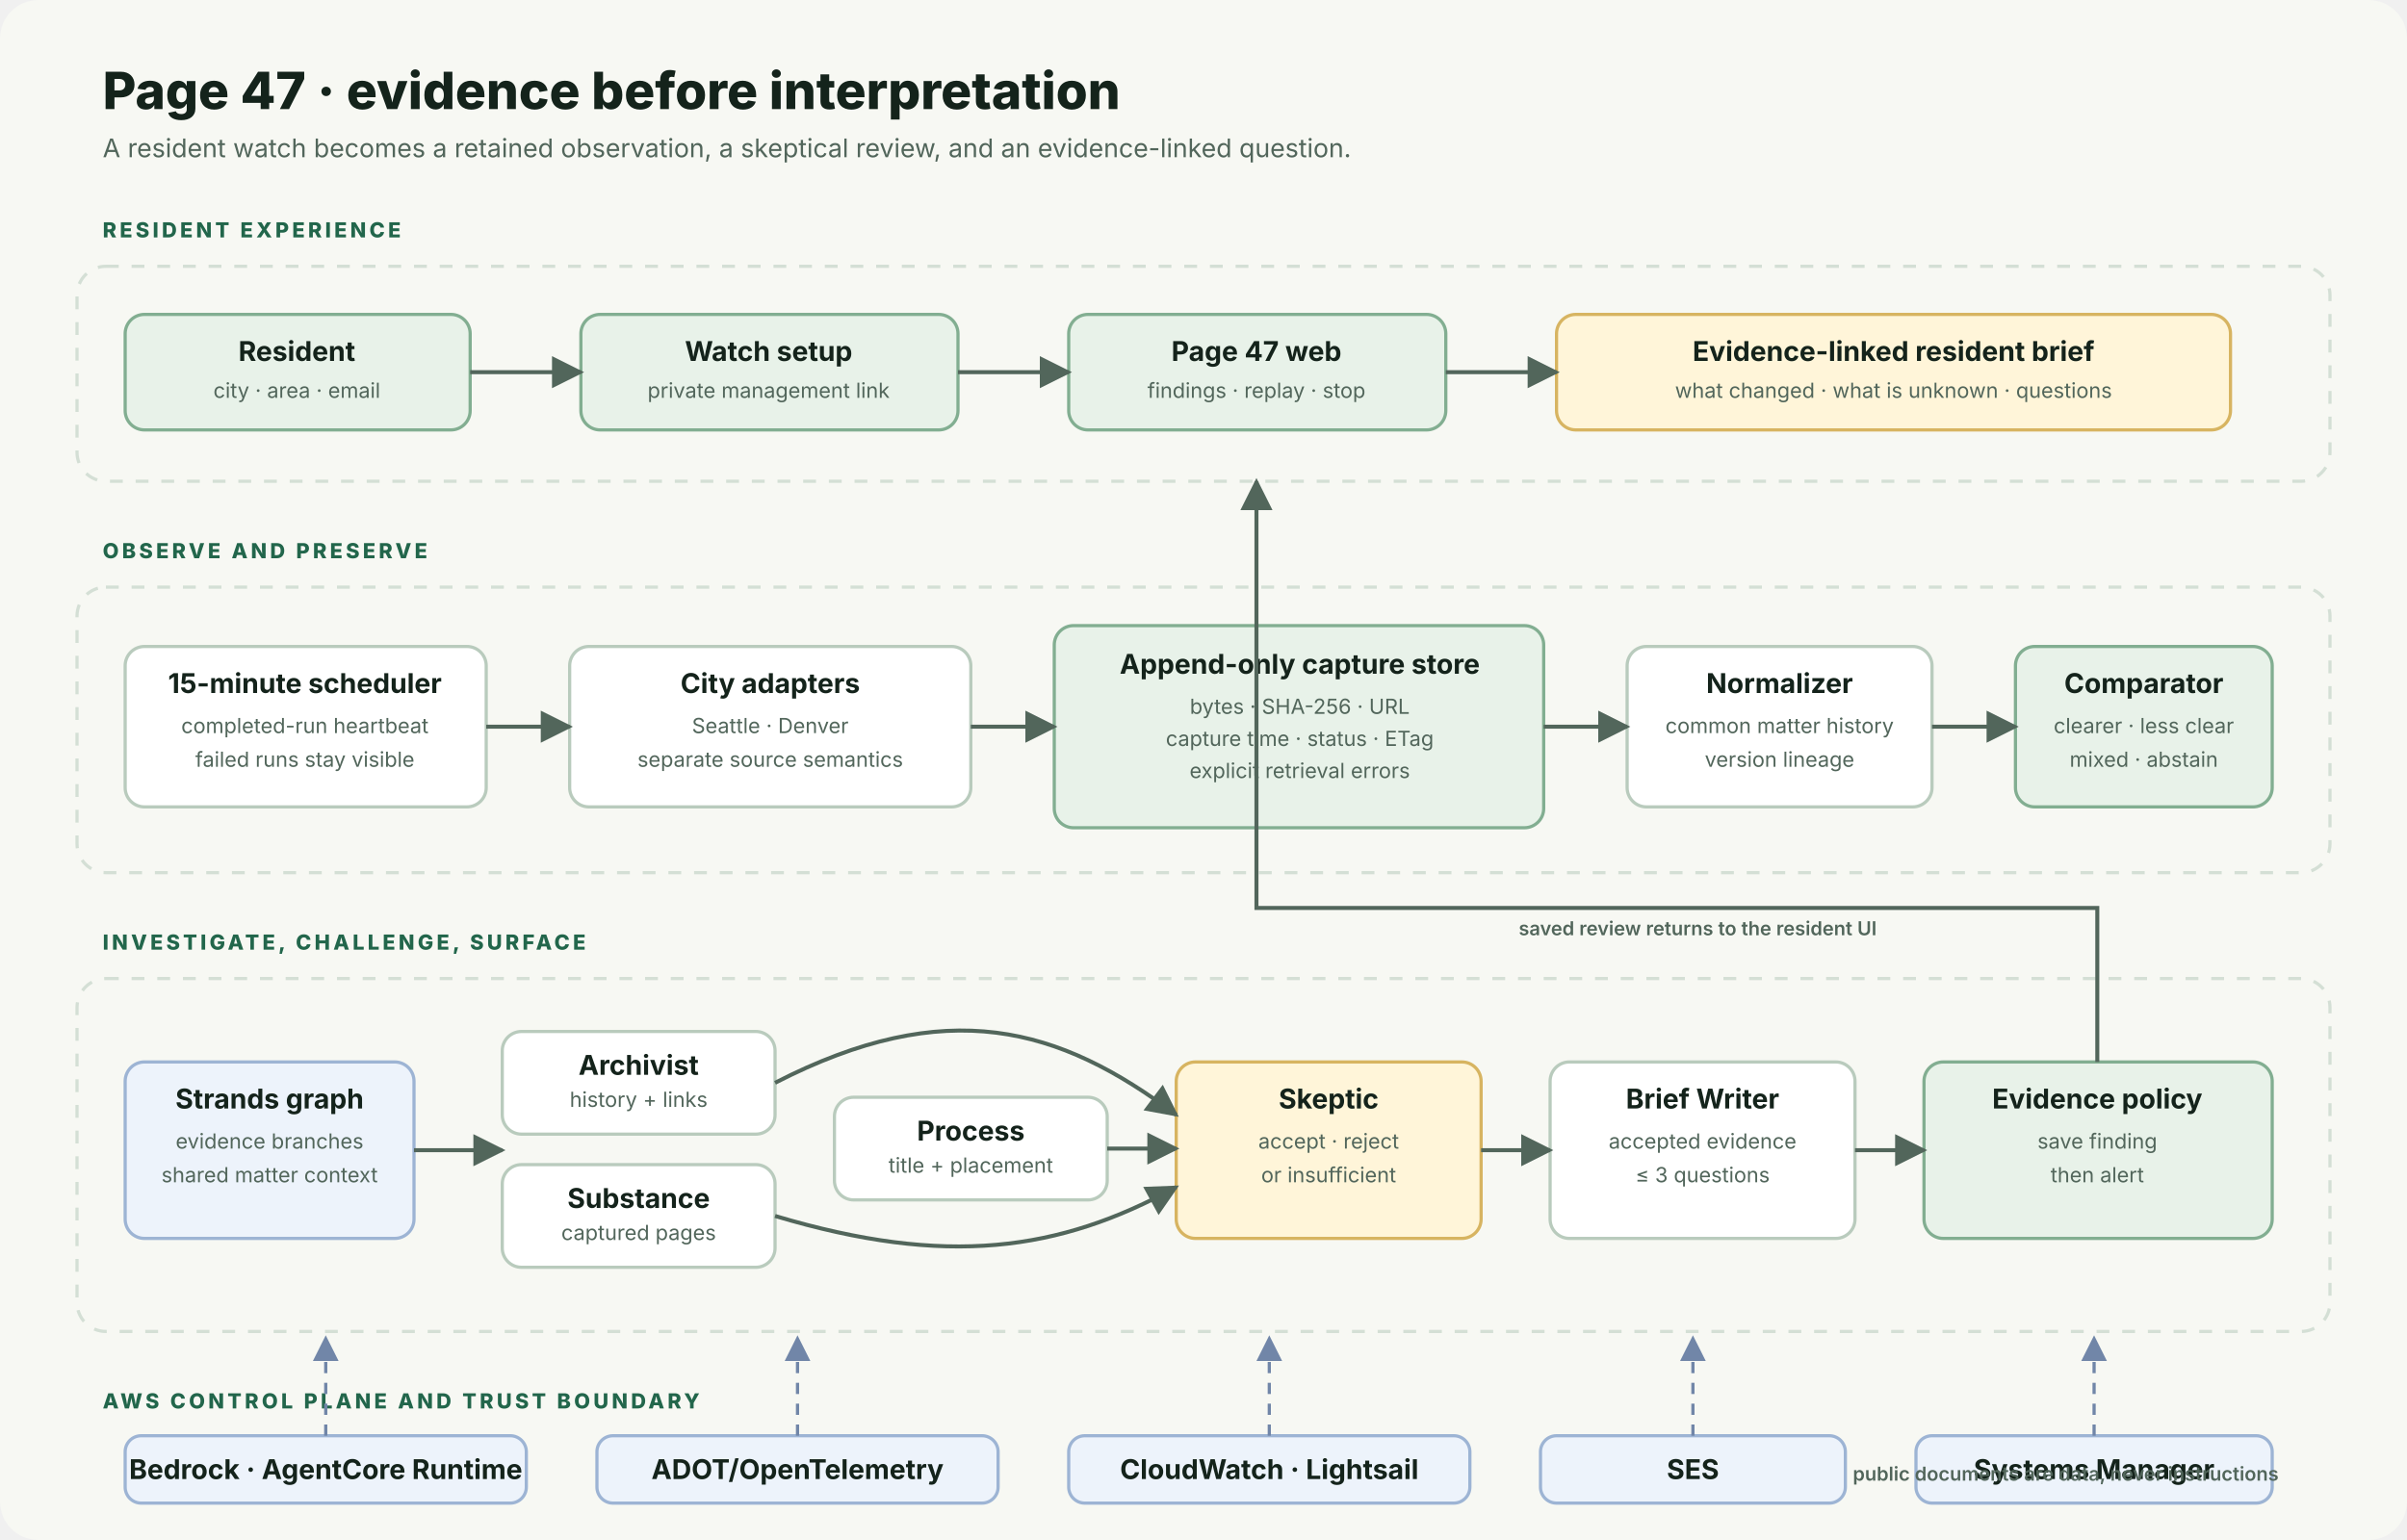
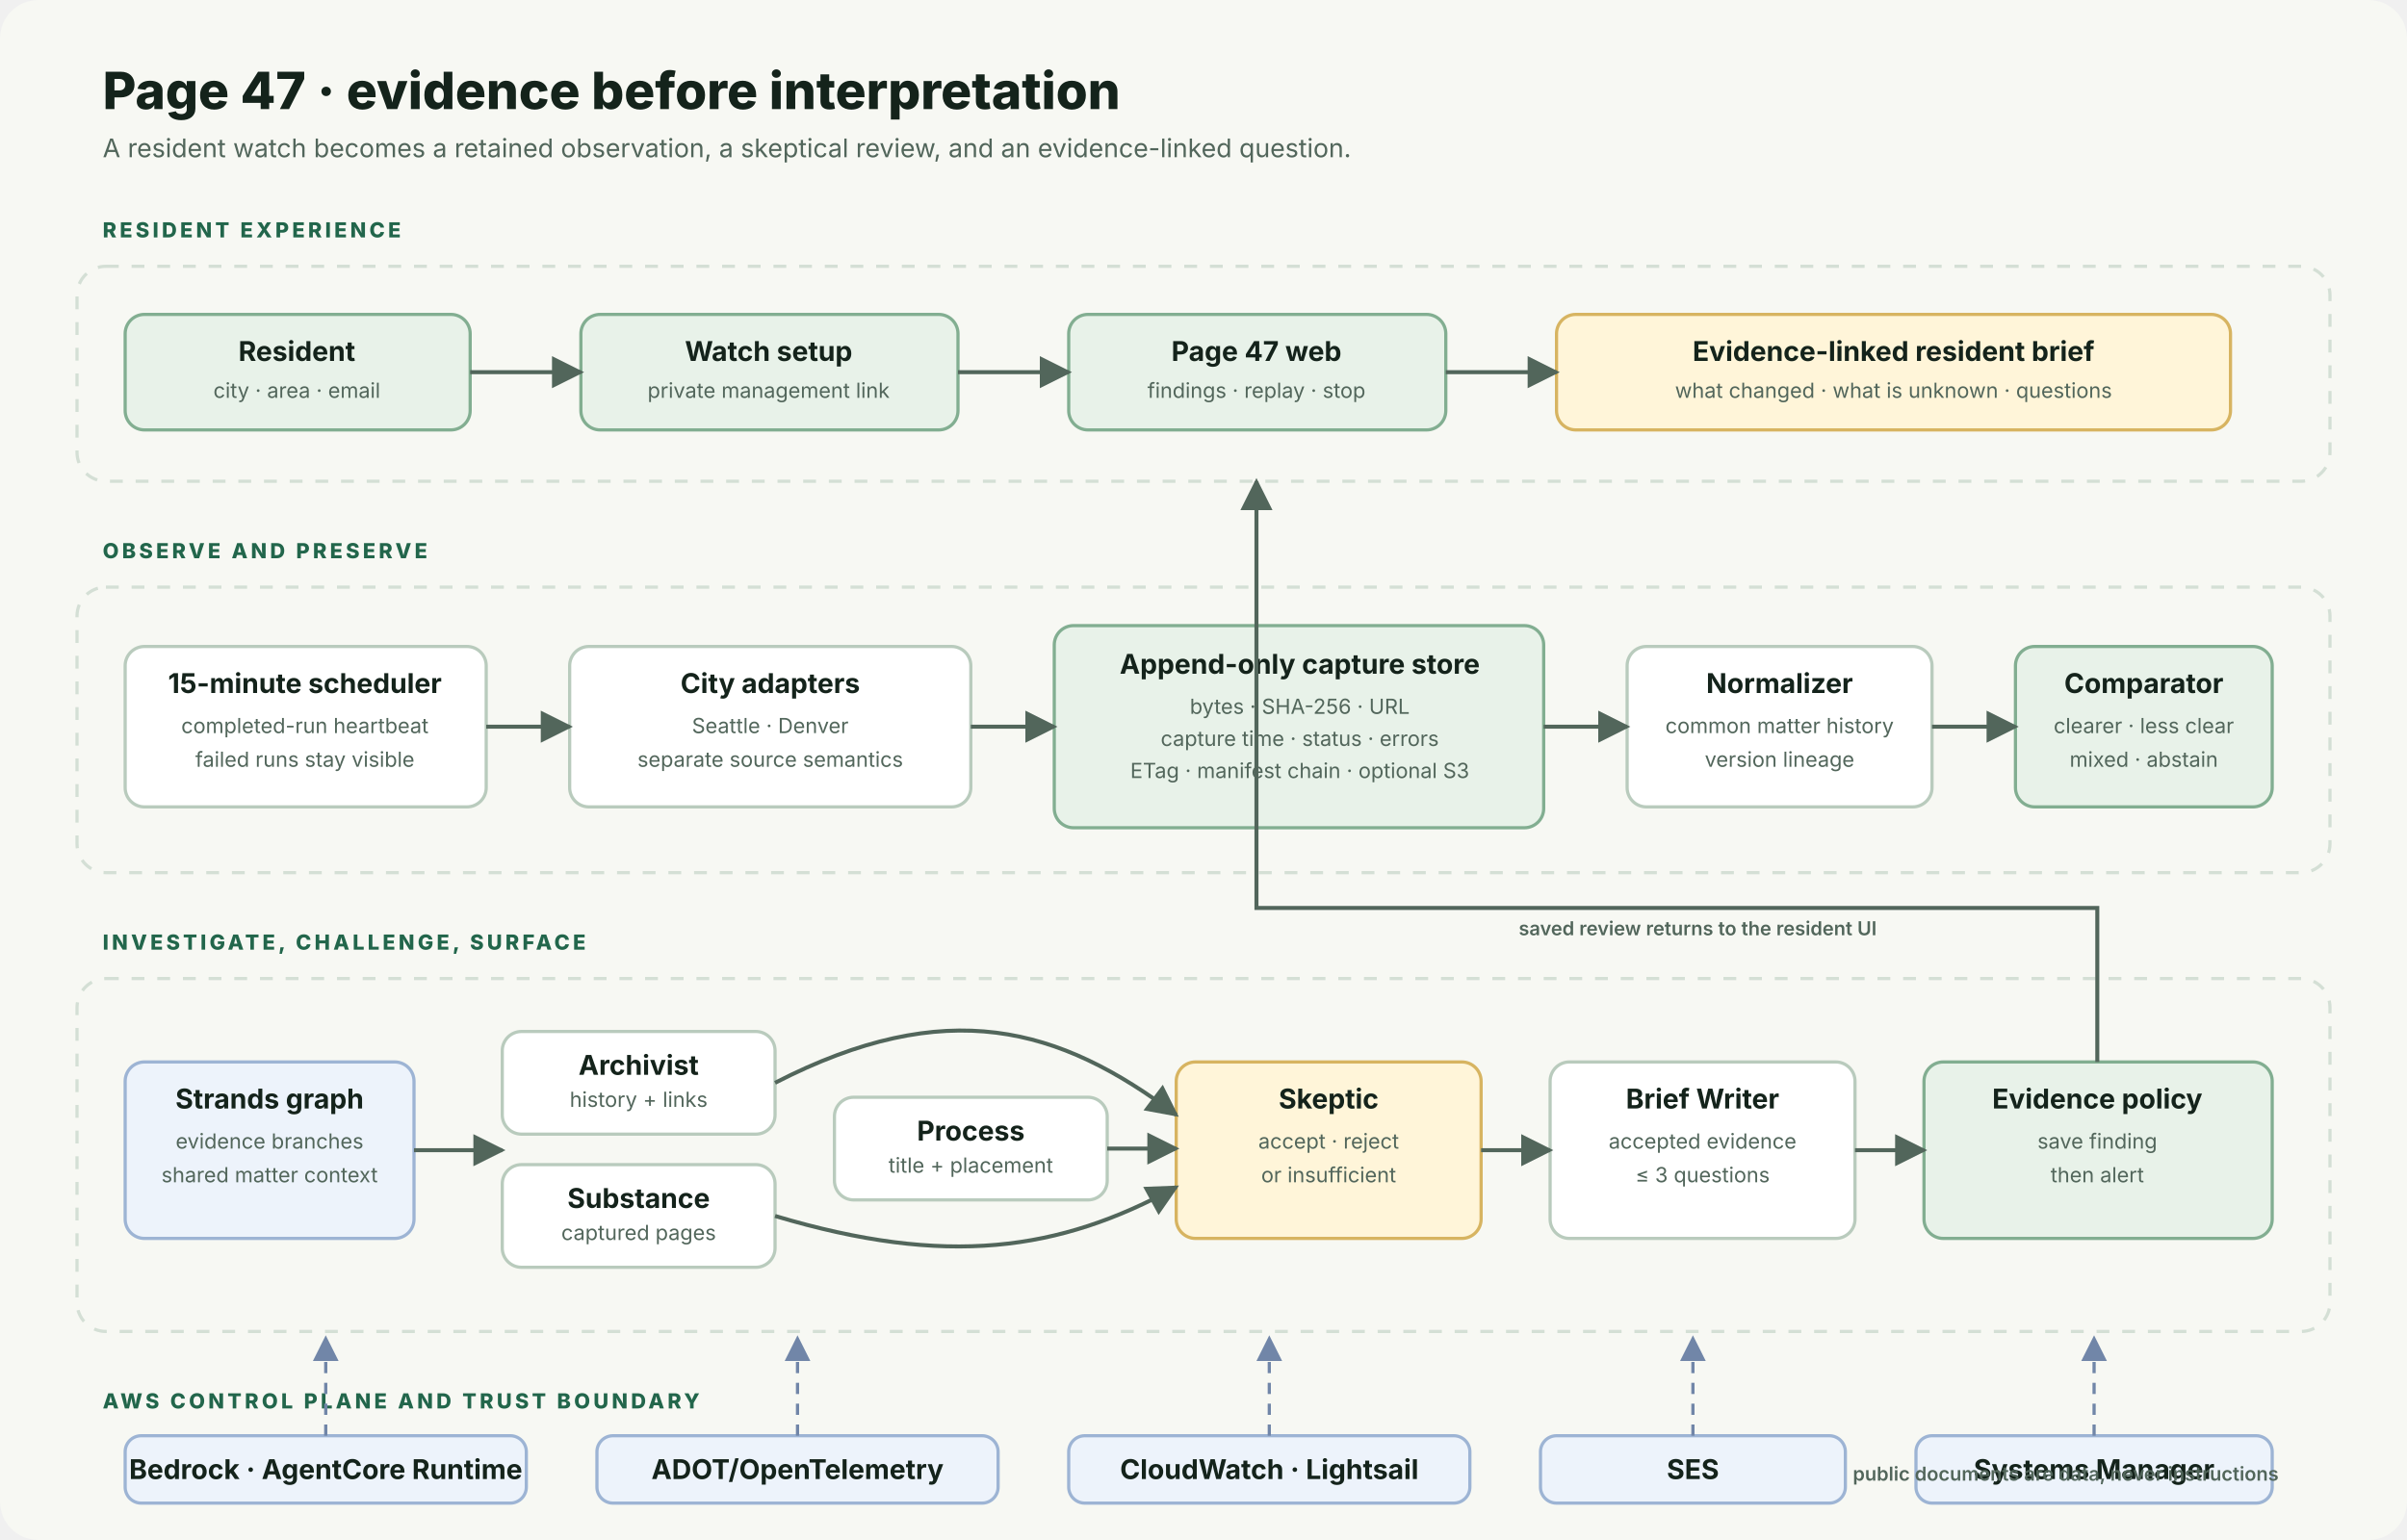
<svg xmlns="http://www.w3.org/2000/svg" width="1500" height="960" viewBox="0 0 1500 960" role="img" aria-labelledby="title desc">
  <defs>
    <marker id="arrow" viewBox="0 0 10 10" refX="9" refY="5" markerWidth="8" markerHeight="8" orient="auto-start-reverse">
      <path d="M 0 0 L 10 5 L 0 10 z" fill="#52665b" />
    </marker>
    <marker id="dashed-arrow" viewBox="0 0 10 10" refX="9" refY="5" markerWidth="8" markerHeight="8" orient="auto-start-reverse">
      <path d="M 0 0 L 10 5 L 0 10 z" fill="#7186a8" />
    </marker>
    <style>
      .bg { fill: #f7f8f3; }
      .title { fill: #14231b; font: 800 32px Inter, ui-sans-serif, system-ui, sans-serif; }
      .subtitle { fill: #52665b; font: 400 16px Inter, ui-sans-serif, system-ui, sans-serif; }
      .section { fill: #22664b; font: 800 13px Inter, ui-sans-serif, system-ui, sans-serif; letter-spacing: 2px; }
      .node { fill: #ffffff; stroke: #b9cbbd; stroke-width: 2; }
      .node-green { fill: #e8f2e9; stroke: #82ae91; stroke-width: 2; }
      .node-blue { fill: #edf3fb; stroke: #9db4d4; stroke-width: 2; }
      .node-amber { fill: #fff5d9; stroke: #d7b461; stroke-width: 2; }
      .node-title { fill: #14231b; font: 750 17px Inter, ui-sans-serif, system-ui, sans-serif; }
      .node-copy { fill: #52665b; font: 400 13px Inter, ui-sans-serif, system-ui, sans-serif; }
      .small { fill: #52665b; font: 600 12px Inter, ui-sans-serif, system-ui, sans-serif; }
      .arrow { fill: none; stroke: #52665b; stroke-width: 2.5; marker-end: url(#arrow); }
      .dashed { fill: none; stroke: #7186a8; stroke-width: 2; stroke-dasharray: 7 6; marker-end: url(#dashed-arrow); }
      .boundary { fill: none; stroke: #d4dfd5; stroke-width: 2; stroke-dasharray: 8 8; }
    </style>
  </defs>
  <rect class="bg" width="1500" height="960" rx="24" />
  <text class="title" x="64" y="68">Page 47 · evidence before interpretation</text>
  <text class="subtitle" x="64" y="98">A resident watch becomes a retained observation, a skeptical review, and an evidence-linked question.</text>
  <text class="section" x="64" y="148">RESIDENT EXPERIENCE</text>
  <rect class="boundary" x="48" y="166" width="1404" height="134" rx="18" />
  <rect class="node-green" x="78" y="196" width="215" height="72" rx="12" />
  <text class="node-title" x="185" y="225" text-anchor="middle">Resident</text>
  <text class="node-copy" x="185" y="248" text-anchor="middle">city · area · email</text>
  <rect class="node-green" x="362" y="196" width="235" height="72" rx="12" />
  <text class="node-title" x="479" y="225" text-anchor="middle">Watch setup</text>
  <text class="node-copy" x="479" y="248" text-anchor="middle">private management link</text>
  <rect class="node-green" x="666" y="196" width="235" height="72" rx="12" />
  <text class="node-title" x="783" y="225" text-anchor="middle">Page 47 web</text>
  <text class="node-copy" x="783" y="248" text-anchor="middle">findings · replay · stop</text>
  <rect class="node-amber" x="970" y="196" width="420" height="72" rx="12" />
  <text class="node-title" x="1180" y="225" text-anchor="middle">Evidence-linked resident brief</text>
  <text class="node-copy" x="1180" y="248" text-anchor="middle">what changed · what is unknown · questions</text>
  <path class="arrow" d="M293 232 H362" />
  <path class="arrow" d="M597 232 H666" />
  <path class="arrow" d="M901 232 H970" />
  <text class="section" x="64" y="348">OBSERVE AND PRESERVE</text>
  <rect class="boundary" x="48" y="366" width="1404" height="178" rx="18" />
  <rect class="node" x="78" y="403" width="225" height="100" rx="12" />
  <text class="node-title" x="190" y="432" text-anchor="middle">15-minute scheduler</text>
  <text class="node-copy" x="190" y="457" text-anchor="middle">completed-run heartbeat</text>
  <text class="node-copy" x="190" y="478" text-anchor="middle">failed runs stay visible</text>
  <rect class="node" x="355" y="403" width="250" height="100" rx="12" />
  <text class="node-title" x="480" y="432" text-anchor="middle">City adapters</text>
  <text class="node-copy" x="480" y="457" text-anchor="middle">Seattle · Denver</text>
  <text class="node-copy" x="480" y="478" text-anchor="middle">separate source semantics</text>
  <rect class="node-green" x="657" y="390" width="305" height="126" rx="12" />
  <text class="node-title" x="810" y="420" text-anchor="middle">Append-only capture store</text>
  <text class="node-copy" x="810" y="445" text-anchor="middle">bytes · SHA-256 · URL</text>
-   <text class="node-copy" x="810" y="465" text-anchor="middle">capture time · status · ETag</text>
-   <text class="node-copy" x="810" y="485" text-anchor="middle">explicit retrieval errors</text>
+   <text class="node-copy" x="810" y="465" text-anchor="middle">capture time · status · errors</text>
+   <text class="node-copy" x="810" y="485" text-anchor="middle">ETag · manifest chain · optional S3</text>
  <rect class="node" x="1014" y="403" width="190" height="100" rx="12" />
  <text class="node-title" x="1109" y="432" text-anchor="middle">Normalizer</text>
  <text class="node-copy" x="1109" y="457" text-anchor="middle">common matter history</text>
  <text class="node-copy" x="1109" y="478" text-anchor="middle">version lineage</text>
  <rect class="node-green" x="1256" y="403" width="160" height="100" rx="12" />
  <text class="node-title" x="1336" y="432" text-anchor="middle">Comparator</text>
  <text class="node-copy" x="1336" y="457" text-anchor="middle">clearer · less clear</text>
  <text class="node-copy" x="1336" y="478" text-anchor="middle">mixed · abstain</text>
  <path class="arrow" d="M303 453 H355" />
  <path class="arrow" d="M605 453 H657" />
  <path class="arrow" d="M962 453 H1014" />
  <path class="arrow" d="M1204 453 H1256" />
  <text class="section" x="64" y="592">INVESTIGATE, CHALLENGE, SURFACE</text>
  <rect class="boundary" x="48" y="610" width="1404" height="220" rx="18" />
  <rect class="node-blue" x="78" y="662" width="180" height="110" rx="12" />
  <text class="node-title" x="168" y="691" text-anchor="middle">Strands graph</text>
  <text class="node-copy" x="168" y="716" text-anchor="middle">evidence branches</text>
  <text class="node-copy" x="168" y="737" text-anchor="middle">shared matter context</text>
  <rect class="node" x="313" y="643" width="170" height="64" rx="12" />
  <text class="node-title" x="398" y="670" text-anchor="middle">Archivist</text>
  <text class="node-copy" x="398" y="690" text-anchor="middle">history + links</text>
  <rect class="node" x="313" y="726" width="170" height="64" rx="12" />
  <text class="node-title" x="398" y="753" text-anchor="middle">Substance</text>
  <text class="node-copy" x="398" y="773" text-anchor="middle">captured pages</text>
  <rect class="node" x="520" y="684" width="170" height="64" rx="12" />
  <text class="node-title" x="605" y="711" text-anchor="middle">Process</text>
  <text class="node-copy" x="605" y="731" text-anchor="middle">title + placement</text>
  <rect class="node-amber" x="733" y="662" width="190" height="110" rx="12" />
  <text class="node-title" x="828" y="691" text-anchor="middle">Skeptic</text>
  <text class="node-copy" x="828" y="716" text-anchor="middle">accept · reject</text>
  <text class="node-copy" x="828" y="737" text-anchor="middle">or insufficient</text>
  <rect class="node" x="966" y="662" width="190" height="110" rx="12" />
  <text class="node-title" x="1061" y="691" text-anchor="middle">Brief Writer</text>
  <text class="node-copy" x="1061" y="716" text-anchor="middle">accepted evidence</text>
  <text class="node-copy" x="1061" y="737" text-anchor="middle">≤ 3 questions</text>
  <rect class="node-green" x="1199" y="662" width="217" height="110" rx="12" />
  <text class="node-title" x="1307" y="691" text-anchor="middle">Evidence policy</text>
  <text class="node-copy" x="1307" y="716" text-anchor="middle">save finding</text>
  <text class="node-copy" x="1307" y="737" text-anchor="middle">then alert</text>
  <path class="arrow" d="M258 717 H313" />
  <path class="arrow" d="M483 675 C590 620 660 640 733 695" />
  <path class="arrow" d="M483 758 C590 790 660 780 733 740" />
  <path class="arrow" d="M690 716 H733" />
  <path class="arrow" d="M923 717 H966" />
  <path class="arrow" d="M1156 717 H1199" />
  <path class="arrow" d="M1307 662 V566 H783 V300" />
  <text class="small" x="1058" y="583" text-anchor="middle">saved review returns to the resident UI</text>
  <text class="section" x="64" y="878">AWS CONTROL PLANE AND TRUST BOUNDARY</text>
  <rect class="node-blue" x="78" y="895" width="250" height="42" rx="10" />
  <text class="node-title" x="203" y="922" text-anchor="middle" font-size="15">Bedrock · AgentCore Runtime</text>
  <rect class="node-blue" x="372" y="895" width="250" height="42" rx="10" />
  <text class="node-title" x="497" y="922" text-anchor="middle" font-size="15">ADOT/OpenTelemetry</text>
  <rect class="node-blue" x="666" y="895" width="250" height="42" rx="10" />
  <text class="node-title" x="791" y="922" text-anchor="middle" font-size="15">CloudWatch · Lightsail</text>
  <rect class="node-blue" x="960" y="895" width="190" height="42" rx="10" />
  <text class="node-title" x="1055" y="922" text-anchor="middle" font-size="15">SES</text>
  <rect class="node-blue" x="1194" y="895" width="222" height="42" rx="10" />
  <text class="node-title" x="1305" y="922" text-anchor="middle" font-size="15">Systems Manager</text>
  <path class="dashed" d="M203 895 V834" />
  <path class="dashed" d="M497 895 V834" />
  <path class="dashed" d="M791 895 V834" />
  <path class="dashed" d="M1055 895 V834" />
  <path class="dashed" d="M1305 895 V834" />
  <text class="small" x="1420" y="923" text-anchor="end">public documents are data, never instructions</text>
</svg>
